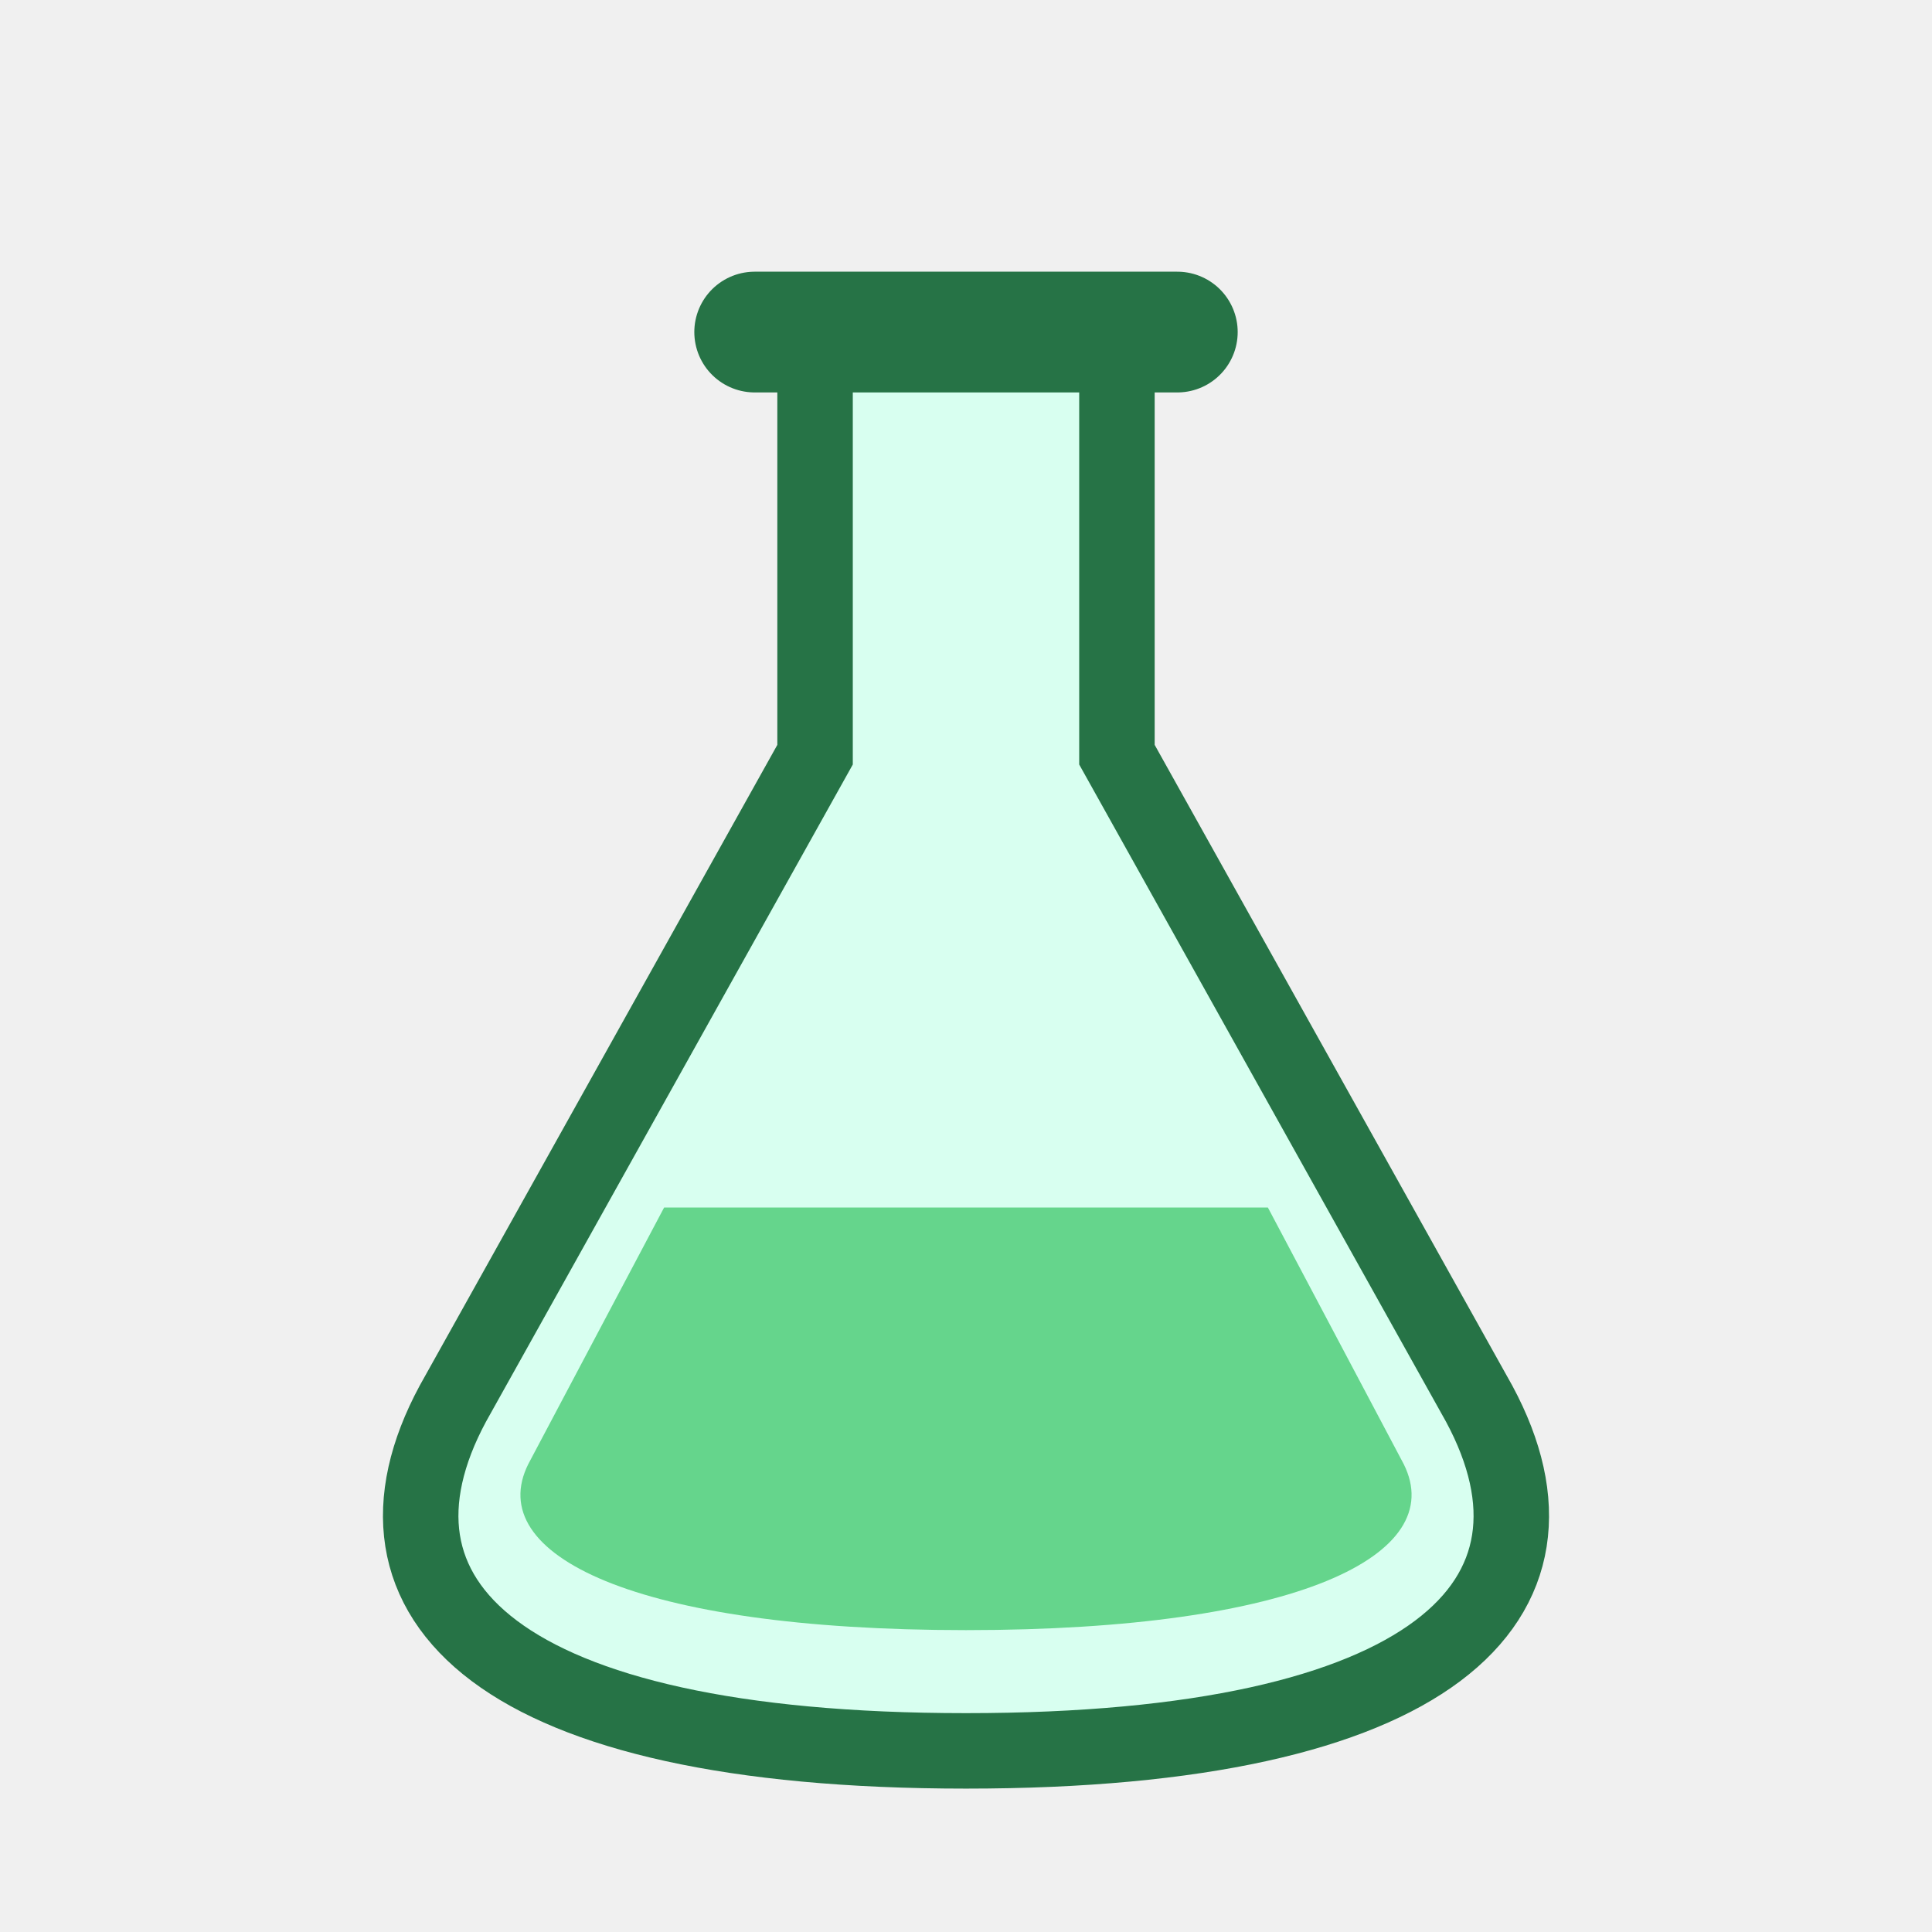
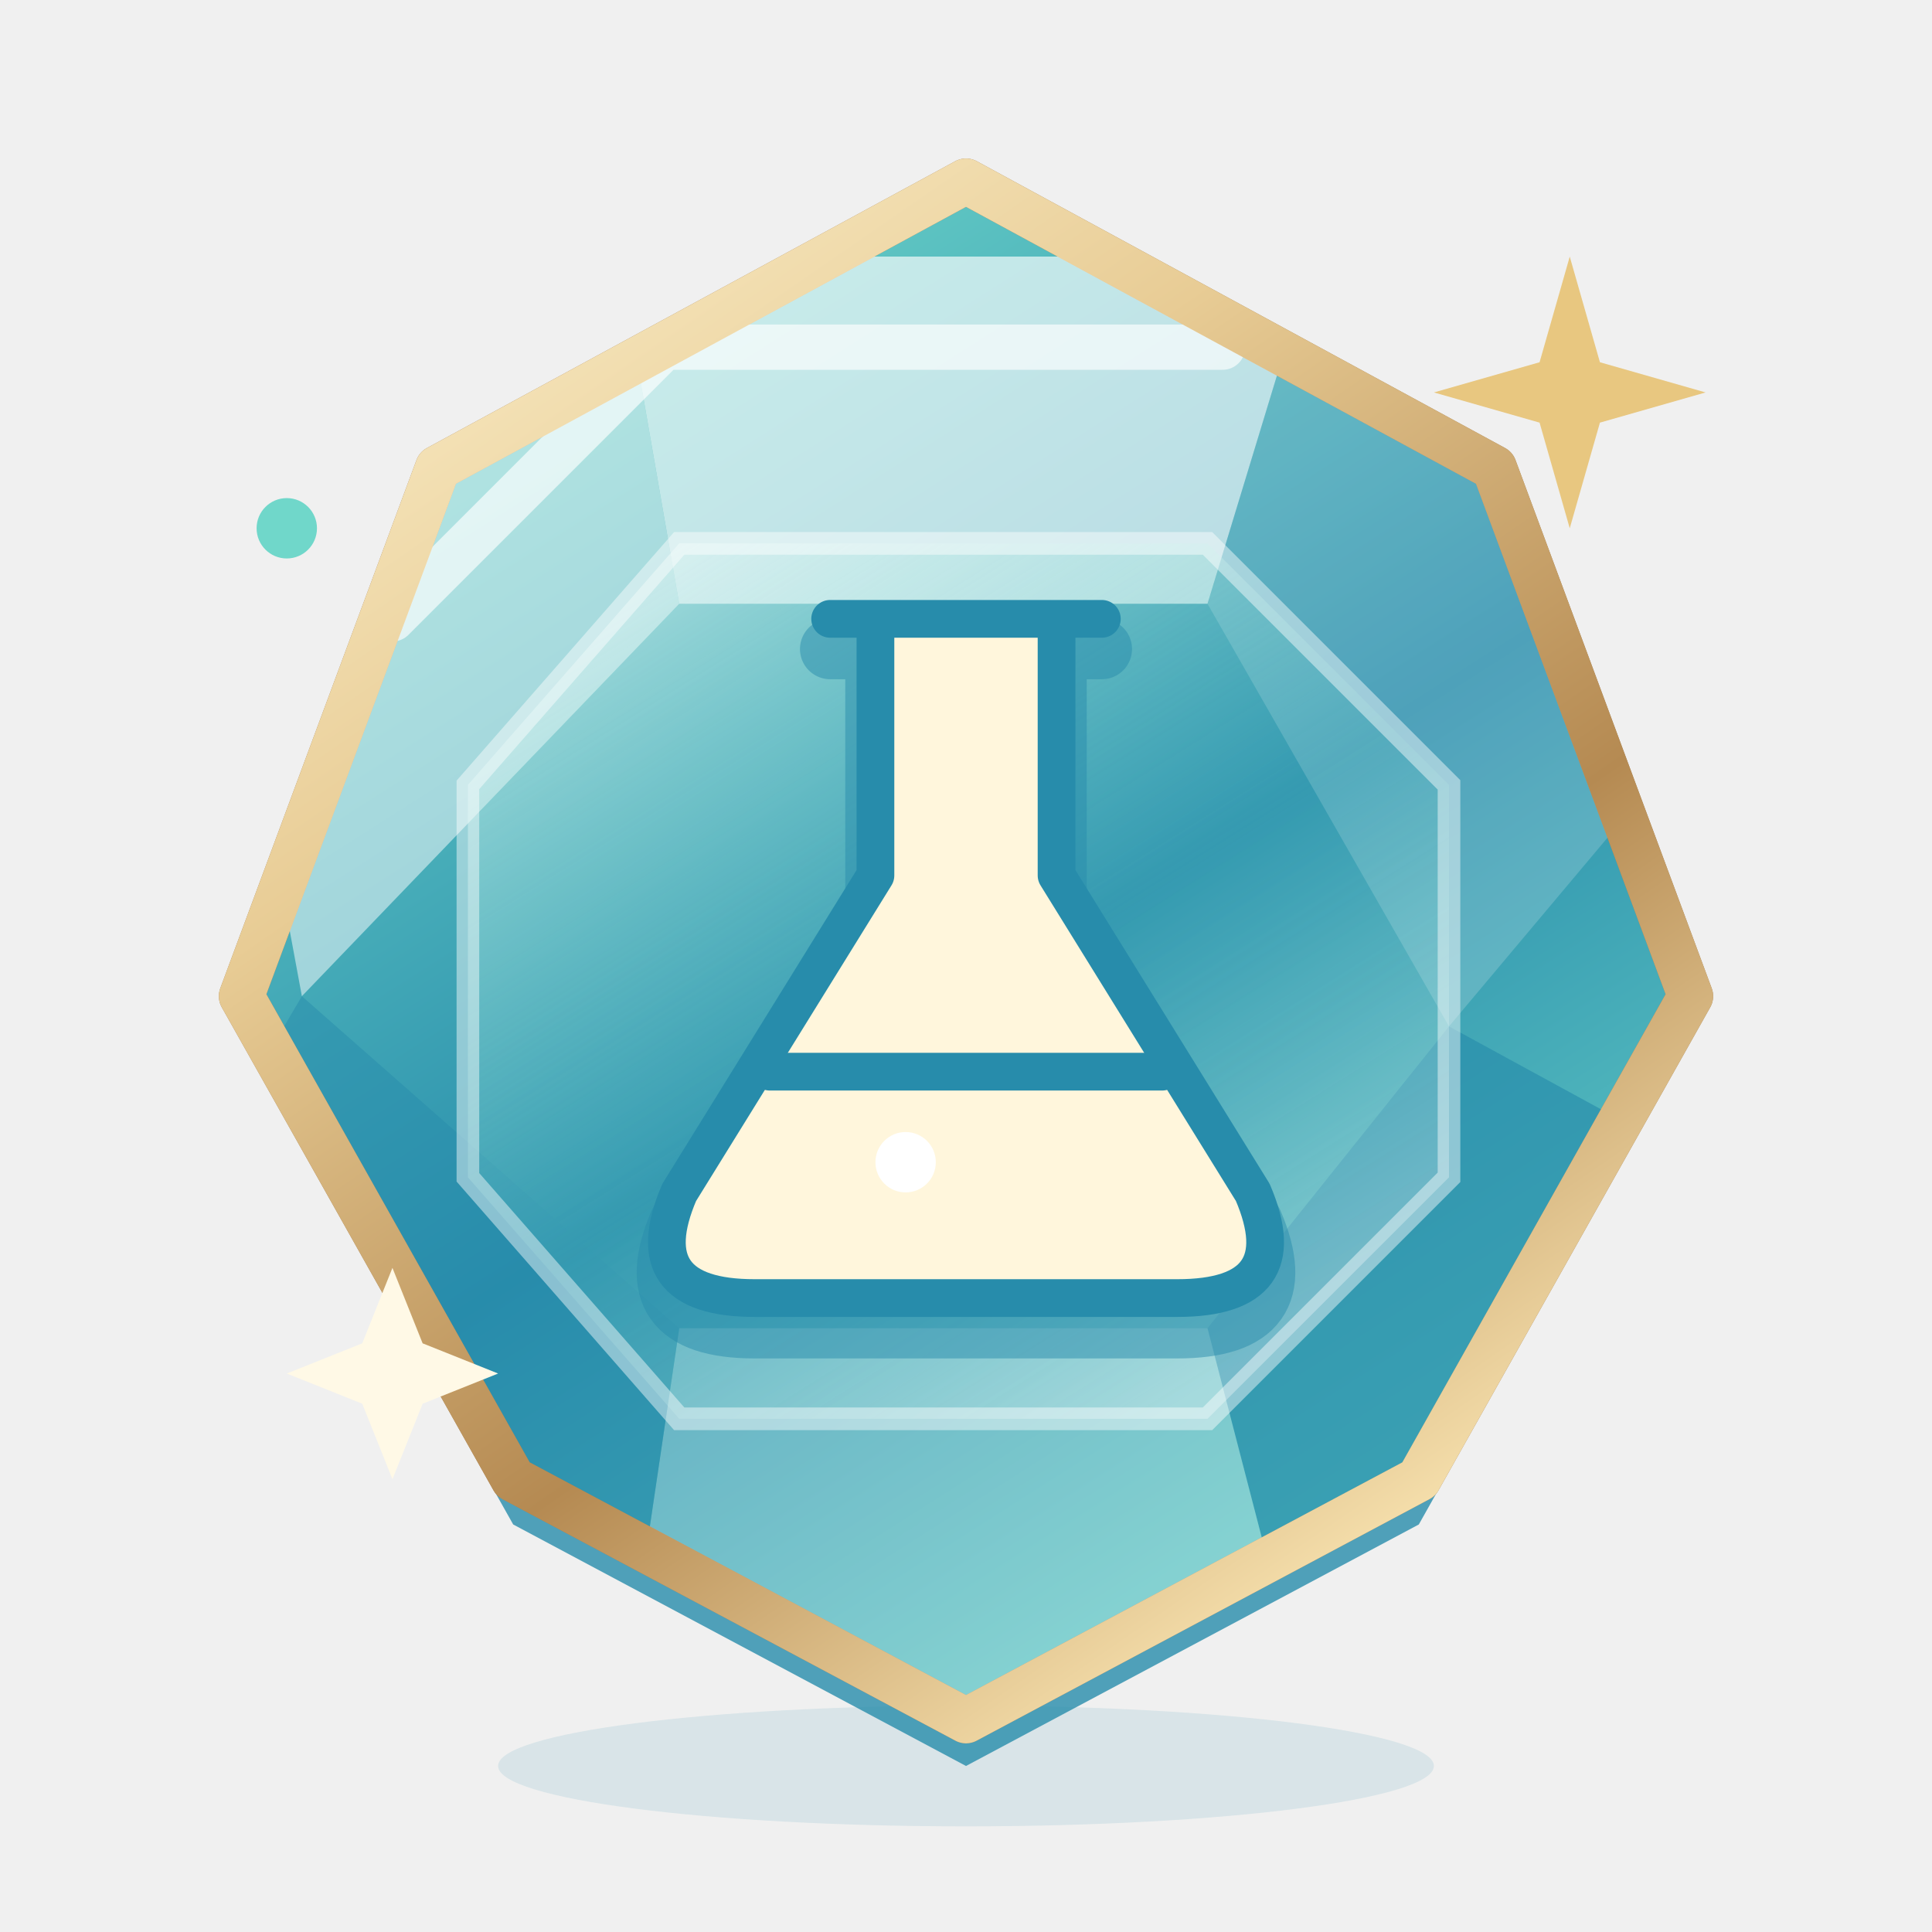
- <svg xmlns="http://www.w3.org/2000/svg" viewBox="0 0 128 128">
-   <path d="M54 22h20v28l24 43c7 13-3 23-34 23S23 106 30 93l24-43V22Z" fill="#d8fff0" stroke="#267346" stroke-width="5" />
-   <path d="M44 80h40l9 17c3 6-7 11-29 11s-32-5-29-11l9-17Z" fill="#65d58c" />
-   <path d="M50 22h28" stroke="#267346" stroke-width="8" stroke-linecap="round" />
+ <svg xmlns="http://www.w3.org/2000/svg" viewBox="0 0 128 128" role="img" aria-label="과학 젬">
+   <defs>
+     <linearGradient id="stone" x1=".2" y1="0" x2=".8" y2="1" gradientUnits="objectBoundingBox">
+       <stop stop-color="#70d7ca" />
+       <stop offset=".52" stop-color="#278cab" />
+       <stop offset="1" stop-color="#70d7ca" />
+     </linearGradient>
+     <linearGradient id="gold" x2=".65" y2="1">
+       <stop stop-color="#fff6d5" />
+       <stop offset=".35" stop-color="#e8cc95" />
+       <stop offset=".7" stop-color="#b58a52" />
+       <stop offset="1" stop-color="#f9e4b1" />
+     </linearGradient>
+     <linearGradient id="face" x2=".7" y2="1">
+       <stop stop-color="#fff" stop-opacity=".6" />
+       <stop offset=".6" stop-color="#70d7ca" stop-opacity=".18" />
+       <stop offset="1" stop-color="#fff" stop-opacity=".32" />
+     </linearGradient>
+     <clipPath id="cut">
+       <path d="M64 12 99 31 112 66 94 98 64 114 34 98 16 66 29 31Z" />
+     </clipPath>
+   </defs>
+   <ellipse cx="64" cy="117" rx="31" ry="4" fill="#278cab" opacity=".12" />
+   <path d="M64 12 99 31 112 66 94 98 64 114 34 98 16 66 29 31Z" transform="translate(0 3)" fill="#278cab" opacity=".8" />
+   <path d="M64 12 99 31 112 66 94 98 64 114 34 98 16 66 29 31Z" fill="url(#stone)" stroke="#a07c53" stroke-width="3" stroke-linejoin="round" />
+   <g clip-path="url(#cut)">
+     <path d="M10 12 41 17 45 40 20 66Z" fill="#fff" opacity=".5" />
+     <path d="m41 17 46 0-7 23H45Z" fill="#fff" opacity=".65" />
+     <path d="m87 17 30 26-21 25-16-28Z" fill="#fff" opacity=".18" />
+     <path d="m96 68 22 12-31 35-7-27Z" fill="#278cab" opacity=".65" />
+     <path d="m80 88 7 27H41l4-27Z" fill="#fff" opacity=".25" />
+     <path d="m20 66 25 22-4 27L10 83Z" fill="#278cab" opacity=".5" />
+     <path d="M45 36H80L96 52V78L80 94H45L31 78V52Z" fill="url(#face)" stroke="#fff" stroke-opacity=".45" stroke-width="1.5" />
+     <path d="m26 41 18-18h37" fill="none" stroke="#fff" stroke-width="3" stroke-linecap="round" opacity=".65" />
+   </g>
+   <path d="M64 12 99 31 112 66 94 98 64 114 34 98 16 66 29 31Z" fill="none" stroke="url(#gold)" stroke-width="3" stroke-linejoin="round" />
+   <g transform="translate(0 2)" fill="#278cab" stroke="#278cab" stroke-width="4" stroke-linecap="round" stroke-linejoin="round" opacity=".5">
+     <path d="M55 41h18m-15 1v16L45 79q-3 7 5 7h28q8 0 5-7L70 58V42" />
+     <path d="M51 71h26" fill="none" />
+     <circle cx="60" cy="77" r="2" fill="#fff" stroke="none" />
+   </g>
+   <g fill="#fff6dc" stroke="#278cab" stroke-width="2.5" stroke-linecap="round" stroke-linejoin="round">
+     <path d="M55 41h18m-15 1v16L45 79q-3 7 5 7h28q8 0 5-7L70 58V42" />
+     <path d="M51 71h26" fill="none" />
+     <circle cx="60" cy="77" r="2" fill="#fff" stroke="none" />
+   </g>
+   <path d="m104 17 2 7 7 2-7 2-2 7-2-7-7-2 7-2Z" fill="#e8c780" />
+   <path d="m26 84 2 5 5 2-5 2-2 5-2-5-5-2 5-2Z" fill="#fff9e6" />
+   <circle cx="19" cy="35" r="2" fill="#70d7ca" />
</svg>
